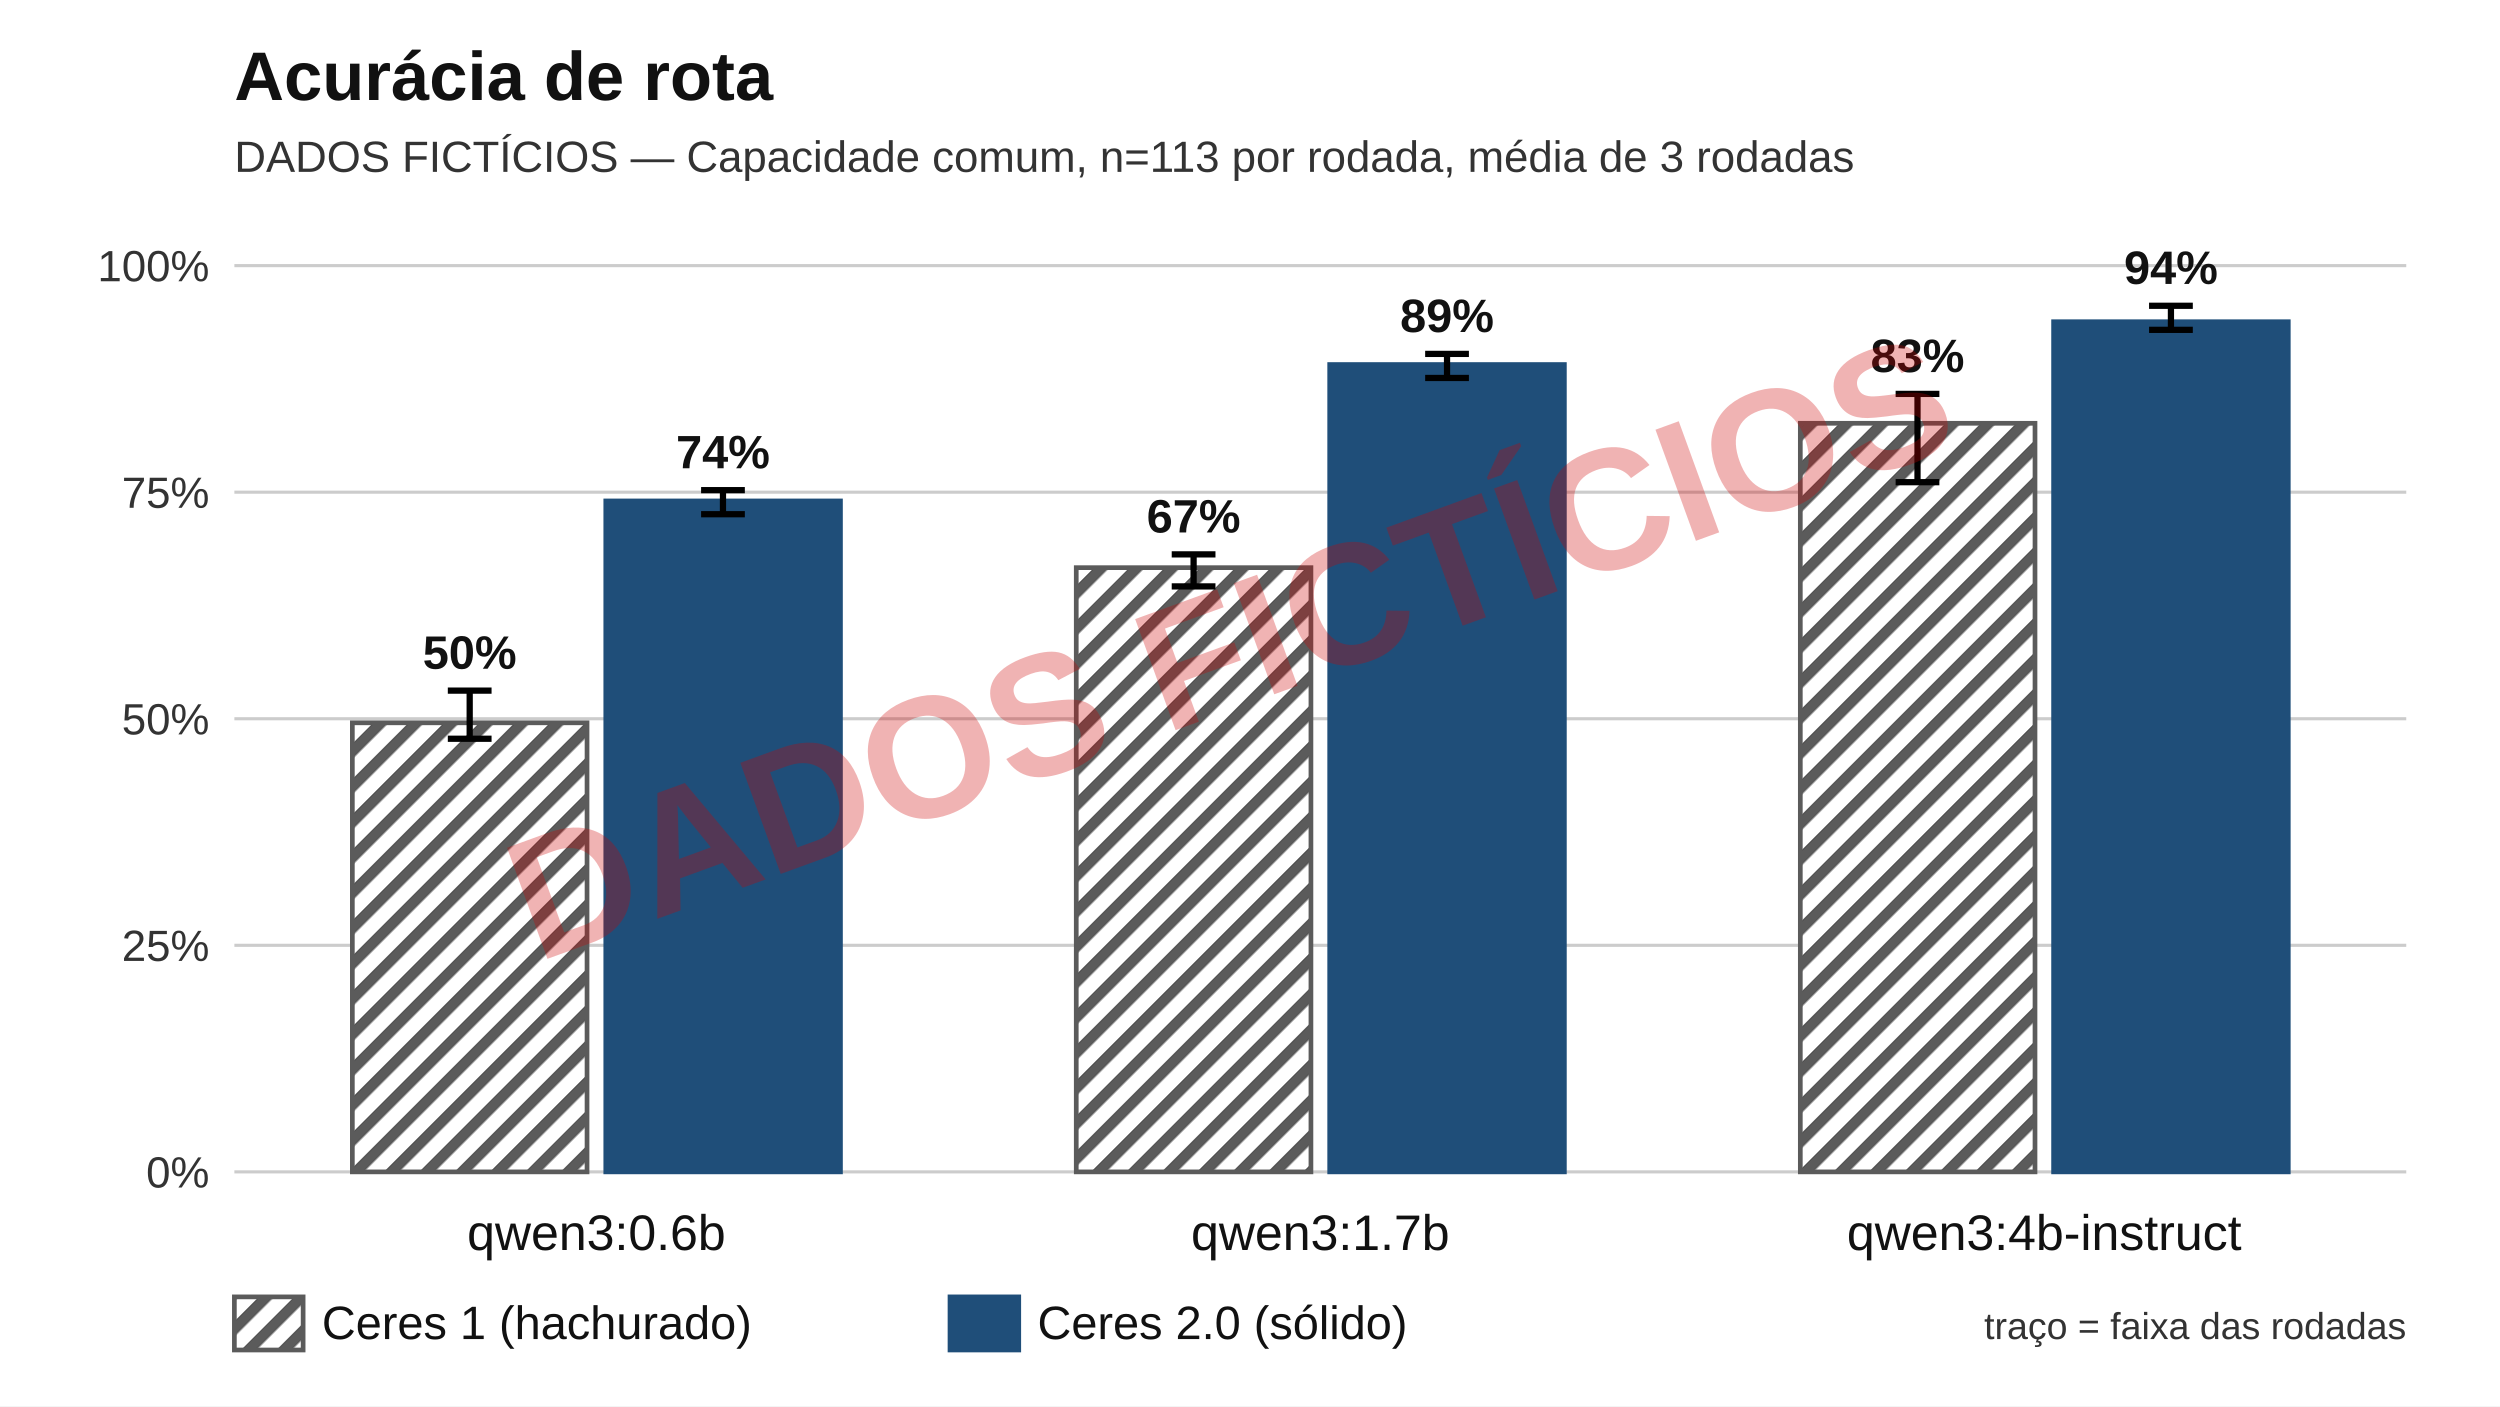
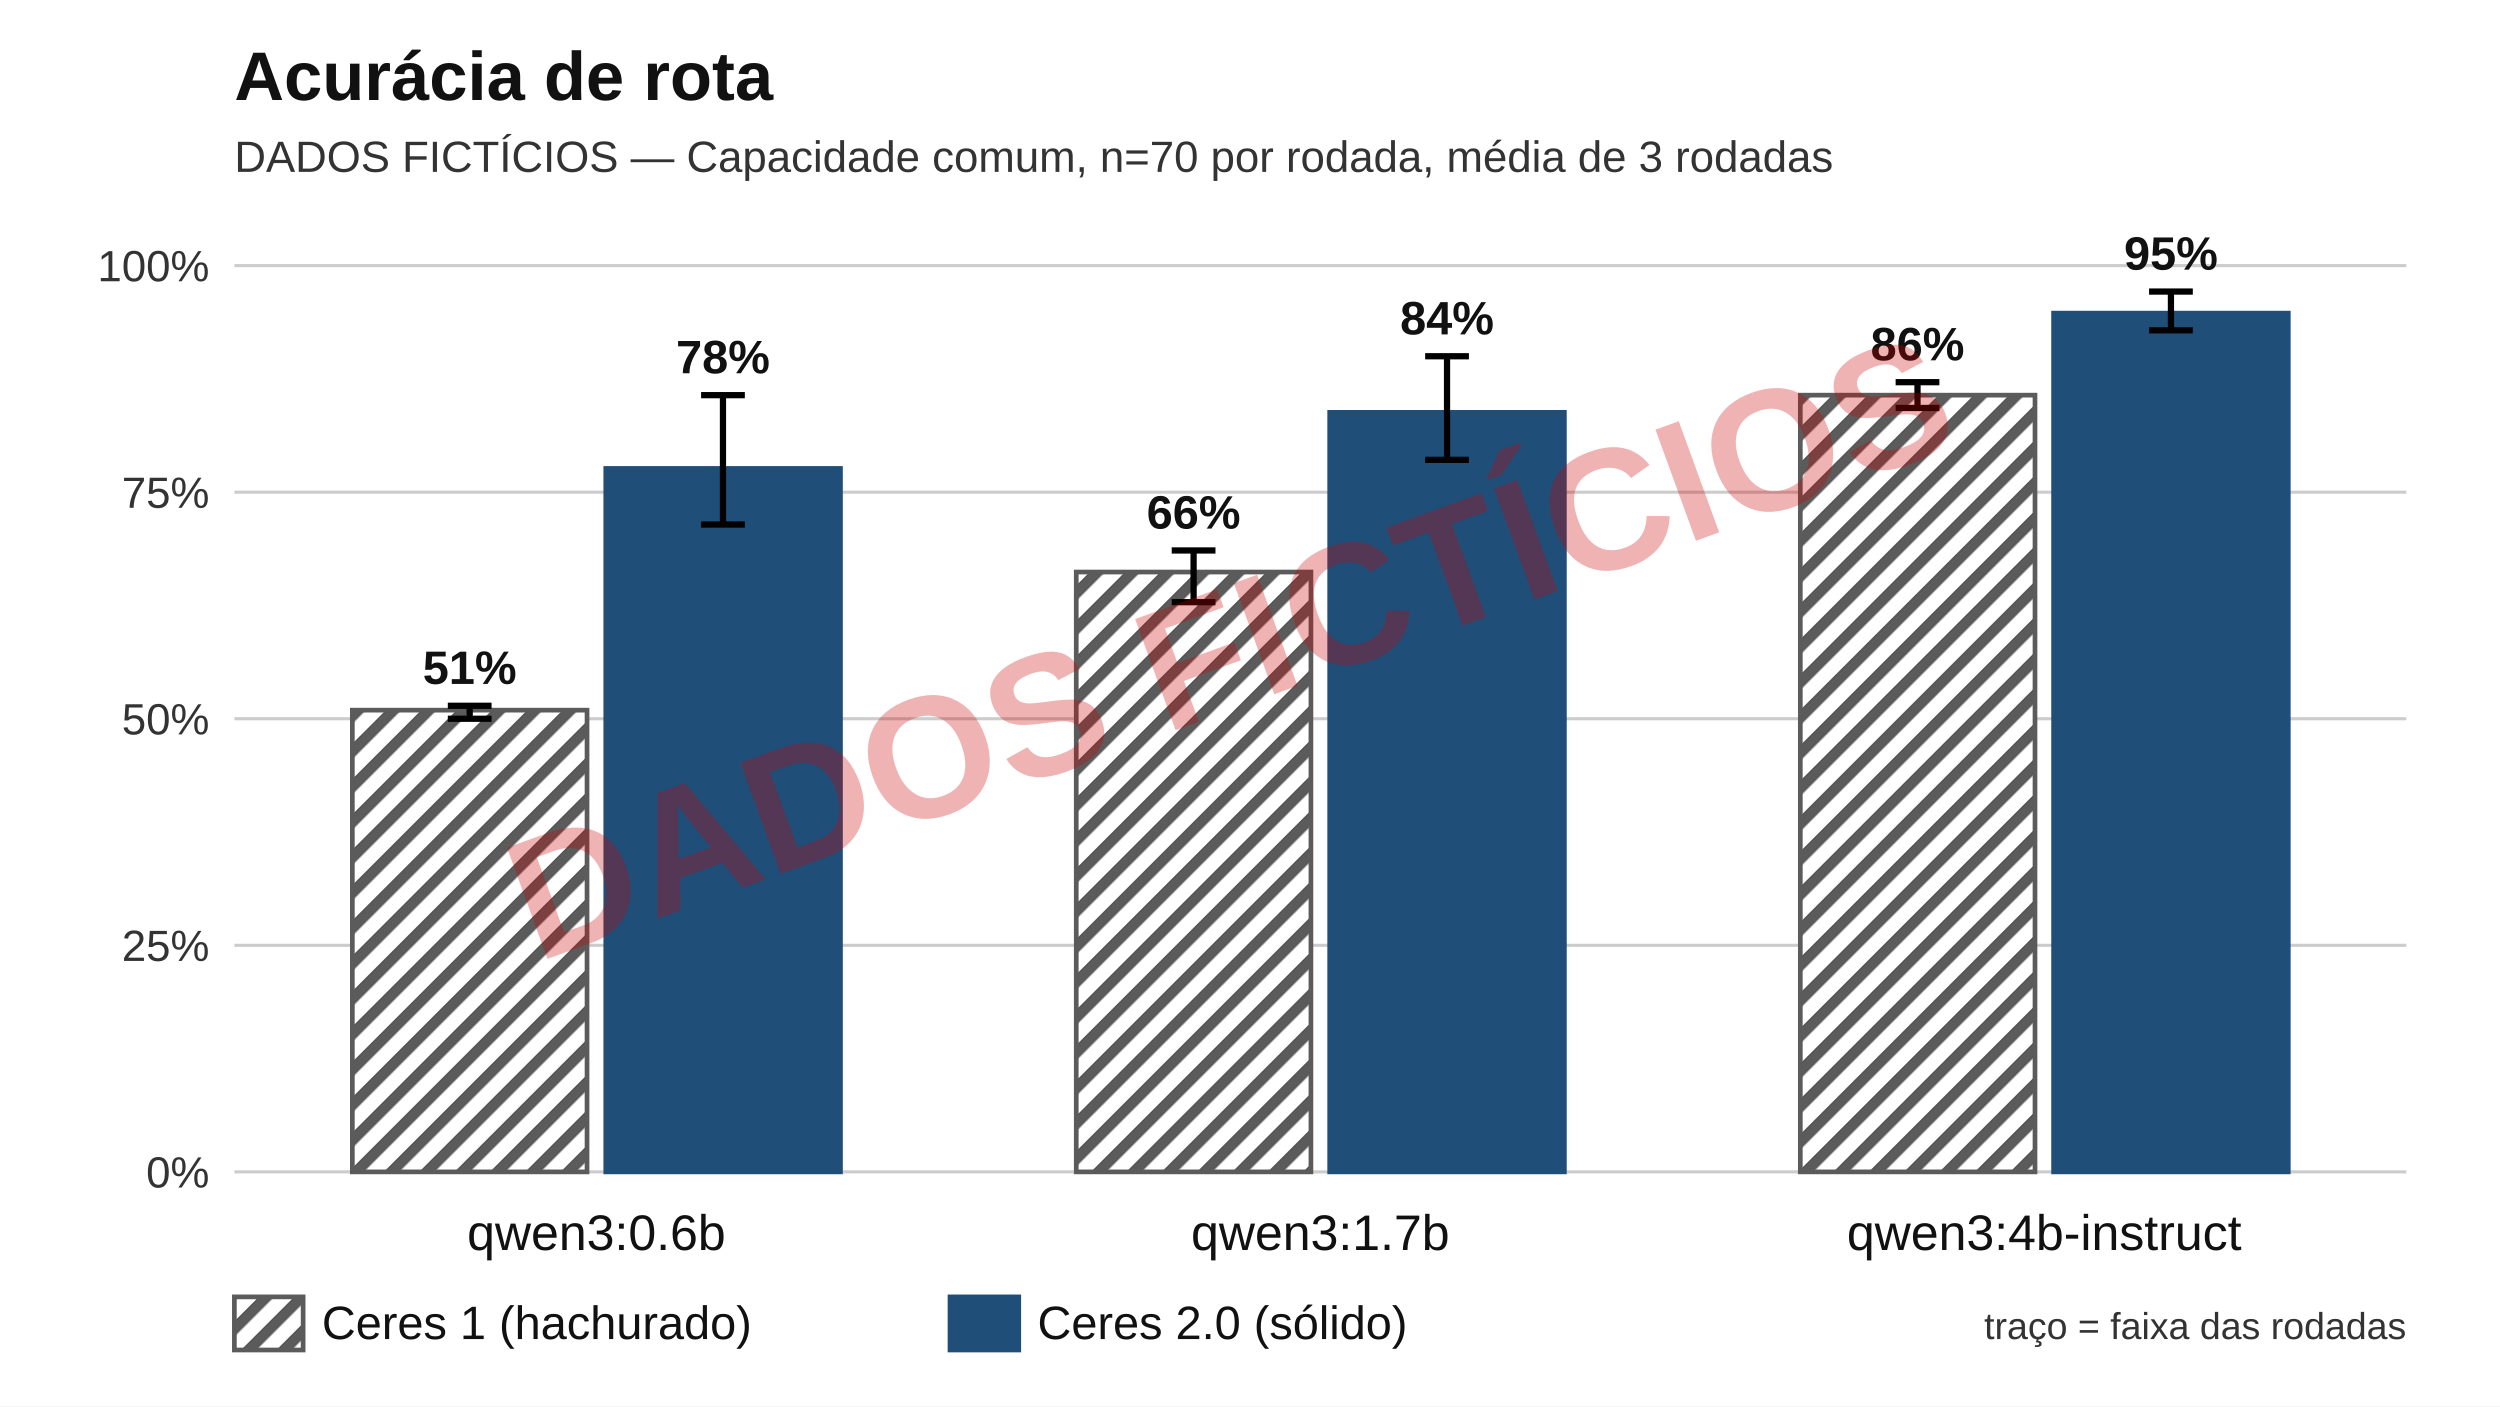
<svg xmlns="http://www.w3.org/2000/svg" viewBox="0 0 1600 900" width="1600" height="900" font-family="Arial, Helvetica, sans-serif" role="img" aria-label="Acurácia de rota">
  <defs>
    <pattern id="hachura-diagonal" width="16" height="16" patternUnits="userSpaceOnUse" patternTransform="rotate(45)">
      <rect width="16" height="16" fill="#ffffff" />
      <rect width="7" height="16" fill="#5b5b5b" />
    </pattern>
    <pattern id="hachura-pontos" width="14" height="14" patternUnits="userSpaceOnUse">
      <rect width="14" height="14" fill="#ffffff" />
      <circle cx="7" cy="7" r="4" fill="#7a4b00" />
    </pattern>
  </defs>
  <rect width="1600" height="900" fill="#ffffff" />
  <text x="150" y="64" font-size="44" font-weight="bold" fill="#111111">Acurácia de rota</text>
-   <text x="150" y="110" font-size="28" fill="#333333">DADOS FICTÍCIOS — Capacidade comum, n=113 por rodada, média de 3 rodadas</text>
+   <text x="150" y="110" font-size="28" fill="#333333">DADOS FICTÍCIOS — Capacidade comum, n=70 por rodada, média de 3 rodadas</text>
  <line x1="150" y1="750.0" x2="1540" y2="750.0" stroke="#cccccc" stroke-width="2" />
  <text x="134" y="760.0" font-size="28" text-anchor="end" fill="#333333">0%</text>
  <line x1="150" y1="605.0" x2="1540" y2="605.0" stroke="#cccccc" stroke-width="2" />
  <text x="134" y="615.0" font-size="28" text-anchor="end" fill="#333333">25%</text>
  <line x1="150" y1="460.0" x2="1540" y2="460.0" stroke="#cccccc" stroke-width="2" />
  <text x="134" y="470.0" font-size="28" text-anchor="end" fill="#333333">50%</text>
  <line x1="150" y1="315.0" x2="1540" y2="315.0" stroke="#cccccc" stroke-width="2" />
  <text x="134" y="325.0" font-size="28" text-anchor="end" fill="#333333">75%</text>
  <line x1="150" y1="170.0" x2="1540" y2="170.0" stroke="#cccccc" stroke-width="2" />
  <text x="134" y="180.0" font-size="28" text-anchor="end" fill="#333333">100%</text>
  <text x="381.7" y="800" font-size="32" text-anchor="middle" fill="#111111">qwen3:0.6b</text>
-   <rect x="225.5" y="462.6" width="150.2" height="287.4" fill="url(#hachura-diagonal)" stroke="#5b5b5b" stroke-width="3" />
-   <line x1="300.6" y1="472.8" x2="300.6" y2="442.0" stroke="#000000" stroke-width="4" />
-   <line x1="286.6" y1="472.8" x2="314.6" y2="472.8" stroke="#000000" stroke-width="4" />
-   <line x1="286.6" y1="442.0" x2="314.6" y2="442.0" stroke="#000000" stroke-width="4" />
-   <text x="300.6" y="428.0" font-size="30" font-weight="bold" text-anchor="middle" fill="#111111">50%</text>
-   <rect x="387.7" y="320.6" width="150.2" height="429.4" fill="#1f4e79" stroke="#1f4e79" stroke-width="3" />
-   <line x1="462.7" y1="329.1" x2="462.7" y2="313.7" stroke="#000000" stroke-width="4" />
-   <line x1="448.7" y1="329.1" x2="476.7" y2="329.1" stroke="#000000" stroke-width="4" />
-   <line x1="448.7" y1="313.7" x2="476.7" y2="313.7" stroke="#000000" stroke-width="4" />
-   <text x="462.7" y="299.7" font-size="30" font-weight="bold" text-anchor="middle" fill="#111111">74%</text>
+   <rect x="225.5" y="454.5" width="150.2" height="295.5" fill="url(#hachura-diagonal)" stroke="#5b5b5b" stroke-width="3" />
+   <line x1="300.6" y1="460.0" x2="300.6" y2="451.7" stroke="#000000" stroke-width="4" />
+   <line x1="286.6" y1="460.0" x2="314.6" y2="460.0" stroke="#000000" stroke-width="4" />
+   <line x1="286.6" y1="451.7" x2="314.6" y2="451.7" stroke="#000000" stroke-width="4" />
+   <text x="300.6" y="437.7" font-size="30" font-weight="bold" text-anchor="middle" fill="#111111">51%</text>
+   <rect x="387.7" y="299.8" width="150.2" height="450.2" fill="#1f4e79" stroke="#1f4e79" stroke-width="3" />
+   <line x1="462.7" y1="335.7" x2="462.7" y2="252.9" stroke="#000000" stroke-width="4" />
+   <line x1="448.7" y1="335.7" x2="476.7" y2="335.7" stroke="#000000" stroke-width="4" />
+   <line x1="448.7" y1="252.9" x2="476.7" y2="252.9" stroke="#000000" stroke-width="4" />
+   <text x="462.7" y="238.9" font-size="30" font-weight="bold" text-anchor="middle" fill="#111111">78%</text>
  <text x="845.0" y="800" font-size="32" text-anchor="middle" fill="#111111">qwen3:1.7b</text>
-   <rect x="688.8" y="363.3" width="150.2" height="386.7" fill="url(#hachura-diagonal)" stroke="#5b5b5b" stroke-width="3" />
-   <line x1="763.9" y1="375.3" x2="763.9" y2="354.8" stroke="#000000" stroke-width="4" />
-   <line x1="749.9" y1="375.3" x2="777.9" y2="375.3" stroke="#000000" stroke-width="4" />
-   <line x1="749.9" y1="354.8" x2="777.9" y2="354.8" stroke="#000000" stroke-width="4" />
-   <text x="763.9" y="340.8" font-size="30" font-weight="bold" text-anchor="middle" fill="#111111">67%</text>
-   <rect x="851.0" y="233.3" width="150.2" height="516.7" fill="#1f4e79" stroke="#1f4e79" stroke-width="3" />
-   <line x1="926.1" y1="241.9" x2="926.1" y2="226.5" stroke="#000000" stroke-width="4" />
-   <line x1="912.1" y1="241.9" x2="940.1" y2="241.9" stroke="#000000" stroke-width="4" />
-   <line x1="912.1" y1="226.5" x2="940.1" y2="226.5" stroke="#000000" stroke-width="4" />
-   <text x="926.1" y="212.5" font-size="30" font-weight="bold" text-anchor="middle" fill="#111111">89%</text>
+   <rect x="688.8" y="366.1" width="150.2" height="383.9" fill="url(#hachura-diagonal)" stroke="#5b5b5b" stroke-width="3" />
+   <line x1="763.9" y1="385.4" x2="763.9" y2="352.3" stroke="#000000" stroke-width="4" />
+   <line x1="749.9" y1="385.4" x2="777.9" y2="385.4" stroke="#000000" stroke-width="4" />
+   <line x1="749.9" y1="352.3" x2="777.9" y2="352.3" stroke="#000000" stroke-width="4" />
+   <text x="763.9" y="338.3" font-size="30" font-weight="bold" text-anchor="middle" fill="#111111">66%</text>
+   <rect x="851.0" y="263.9" width="150.2" height="486.1" fill="#1f4e79" stroke="#1f4e79" stroke-width="3" />
+   <line x1="926.1" y1="294.3" x2="926.1" y2="228.0" stroke="#000000" stroke-width="4" />
+   <line x1="912.1" y1="294.3" x2="940.1" y2="294.3" stroke="#000000" stroke-width="4" />
+   <line x1="912.1" y1="228.0" x2="940.1" y2="228.0" stroke="#000000" stroke-width="4" />
+   <text x="926.1" y="214.0" font-size="30" font-weight="bold" text-anchor="middle" fill="#111111">84%</text>
  <text x="1308.3" y="800" font-size="32" text-anchor="middle" fill="#111111">qwen3:4b-instruct</text>
-   <rect x="1152.2" y="270.9" width="150.2" height="479.1" fill="url(#hachura-diagonal)" stroke="#5b5b5b" stroke-width="3" />
-   <line x1="1227.2" y1="308.6" x2="1227.2" y2="252.1" stroke="#000000" stroke-width="4" />
-   <line x1="1213.2" y1="308.6" x2="1241.2" y2="308.6" stroke="#000000" stroke-width="4" />
-   <line x1="1213.2" y1="252.1" x2="1241.2" y2="252.1" stroke="#000000" stroke-width="4" />
-   <text x="1227.2" y="238.1" font-size="30" font-weight="bold" text-anchor="middle" fill="#111111">83%</text>
-   <rect x="1314.3" y="205.9" width="150.2" height="544.1" fill="#1f4e79" stroke="#1f4e79" stroke-width="3" />
-   <line x1="1389.4" y1="211.1" x2="1389.4" y2="195.7" stroke="#000000" stroke-width="4" />
-   <line x1="1375.4" y1="211.1" x2="1403.4" y2="211.1" stroke="#000000" stroke-width="4" />
-   <line x1="1375.4" y1="195.7" x2="1403.4" y2="195.7" stroke="#000000" stroke-width="4" />
-   <text x="1389.4" y="181.7" font-size="30" font-weight="bold" text-anchor="middle" fill="#111111">94%</text>
+   <rect x="1152.2" y="252.9" width="150.2" height="497.1" fill="url(#hachura-diagonal)" stroke="#5b5b5b" stroke-width="3" />
+   <line x1="1227.2" y1="261.1" x2="1227.2" y2="244.6" stroke="#000000" stroke-width="4" />
+   <line x1="1213.2" y1="261.1" x2="1241.2" y2="261.1" stroke="#000000" stroke-width="4" />
+   <line x1="1213.2" y1="244.6" x2="1241.2" y2="244.6" stroke="#000000" stroke-width="4" />
+   <text x="1227.2" y="230.6" font-size="30" font-weight="bold" text-anchor="middle" fill="#111111">86%</text>
+   <rect x="1314.3" y="200.4" width="150.2" height="549.6" fill="#1f4e79" stroke="#1f4e79" stroke-width="3" />
+   <line x1="1389.4" y1="211.4" x2="1389.4" y2="186.6" stroke="#000000" stroke-width="4" />
+   <line x1="1375.4" y1="211.4" x2="1403.4" y2="211.4" stroke="#000000" stroke-width="4" />
+   <line x1="1375.4" y1="186.6" x2="1403.4" y2="186.6" stroke="#000000" stroke-width="4" />
+   <text x="1389.4" y="172.6" font-size="30" font-weight="bold" text-anchor="middle" fill="#111111">95%</text>
  <rect x="150" y="830" width="44" height="34" fill="url(#hachura-diagonal)" stroke="#5b5b5b" stroke-width="3" />
  <text x="206" y="857" font-size="30" fill="#111111">Ceres 1 (hachurado)</text>
  <rect x="608" y="830" width="44" height="34" fill="#1f4e79" stroke="#1f4e79" stroke-width="3" />
  <text x="664" y="857" font-size="30" fill="#111111">Ceres 2.0 (sólido)</text>
  <text x="1540" y="857" font-size="24" text-anchor="end" fill="#333333">traço = faixa das rodadas</text>
  <text x="800.0" y="450.0" font-size="110" font-weight="bold" fill="#cc0000" fill-opacity="0.30" text-anchor="middle" transform="rotate(-20 800.0 450.0)">DADOS FICTÍCIOS</text>
</svg>
